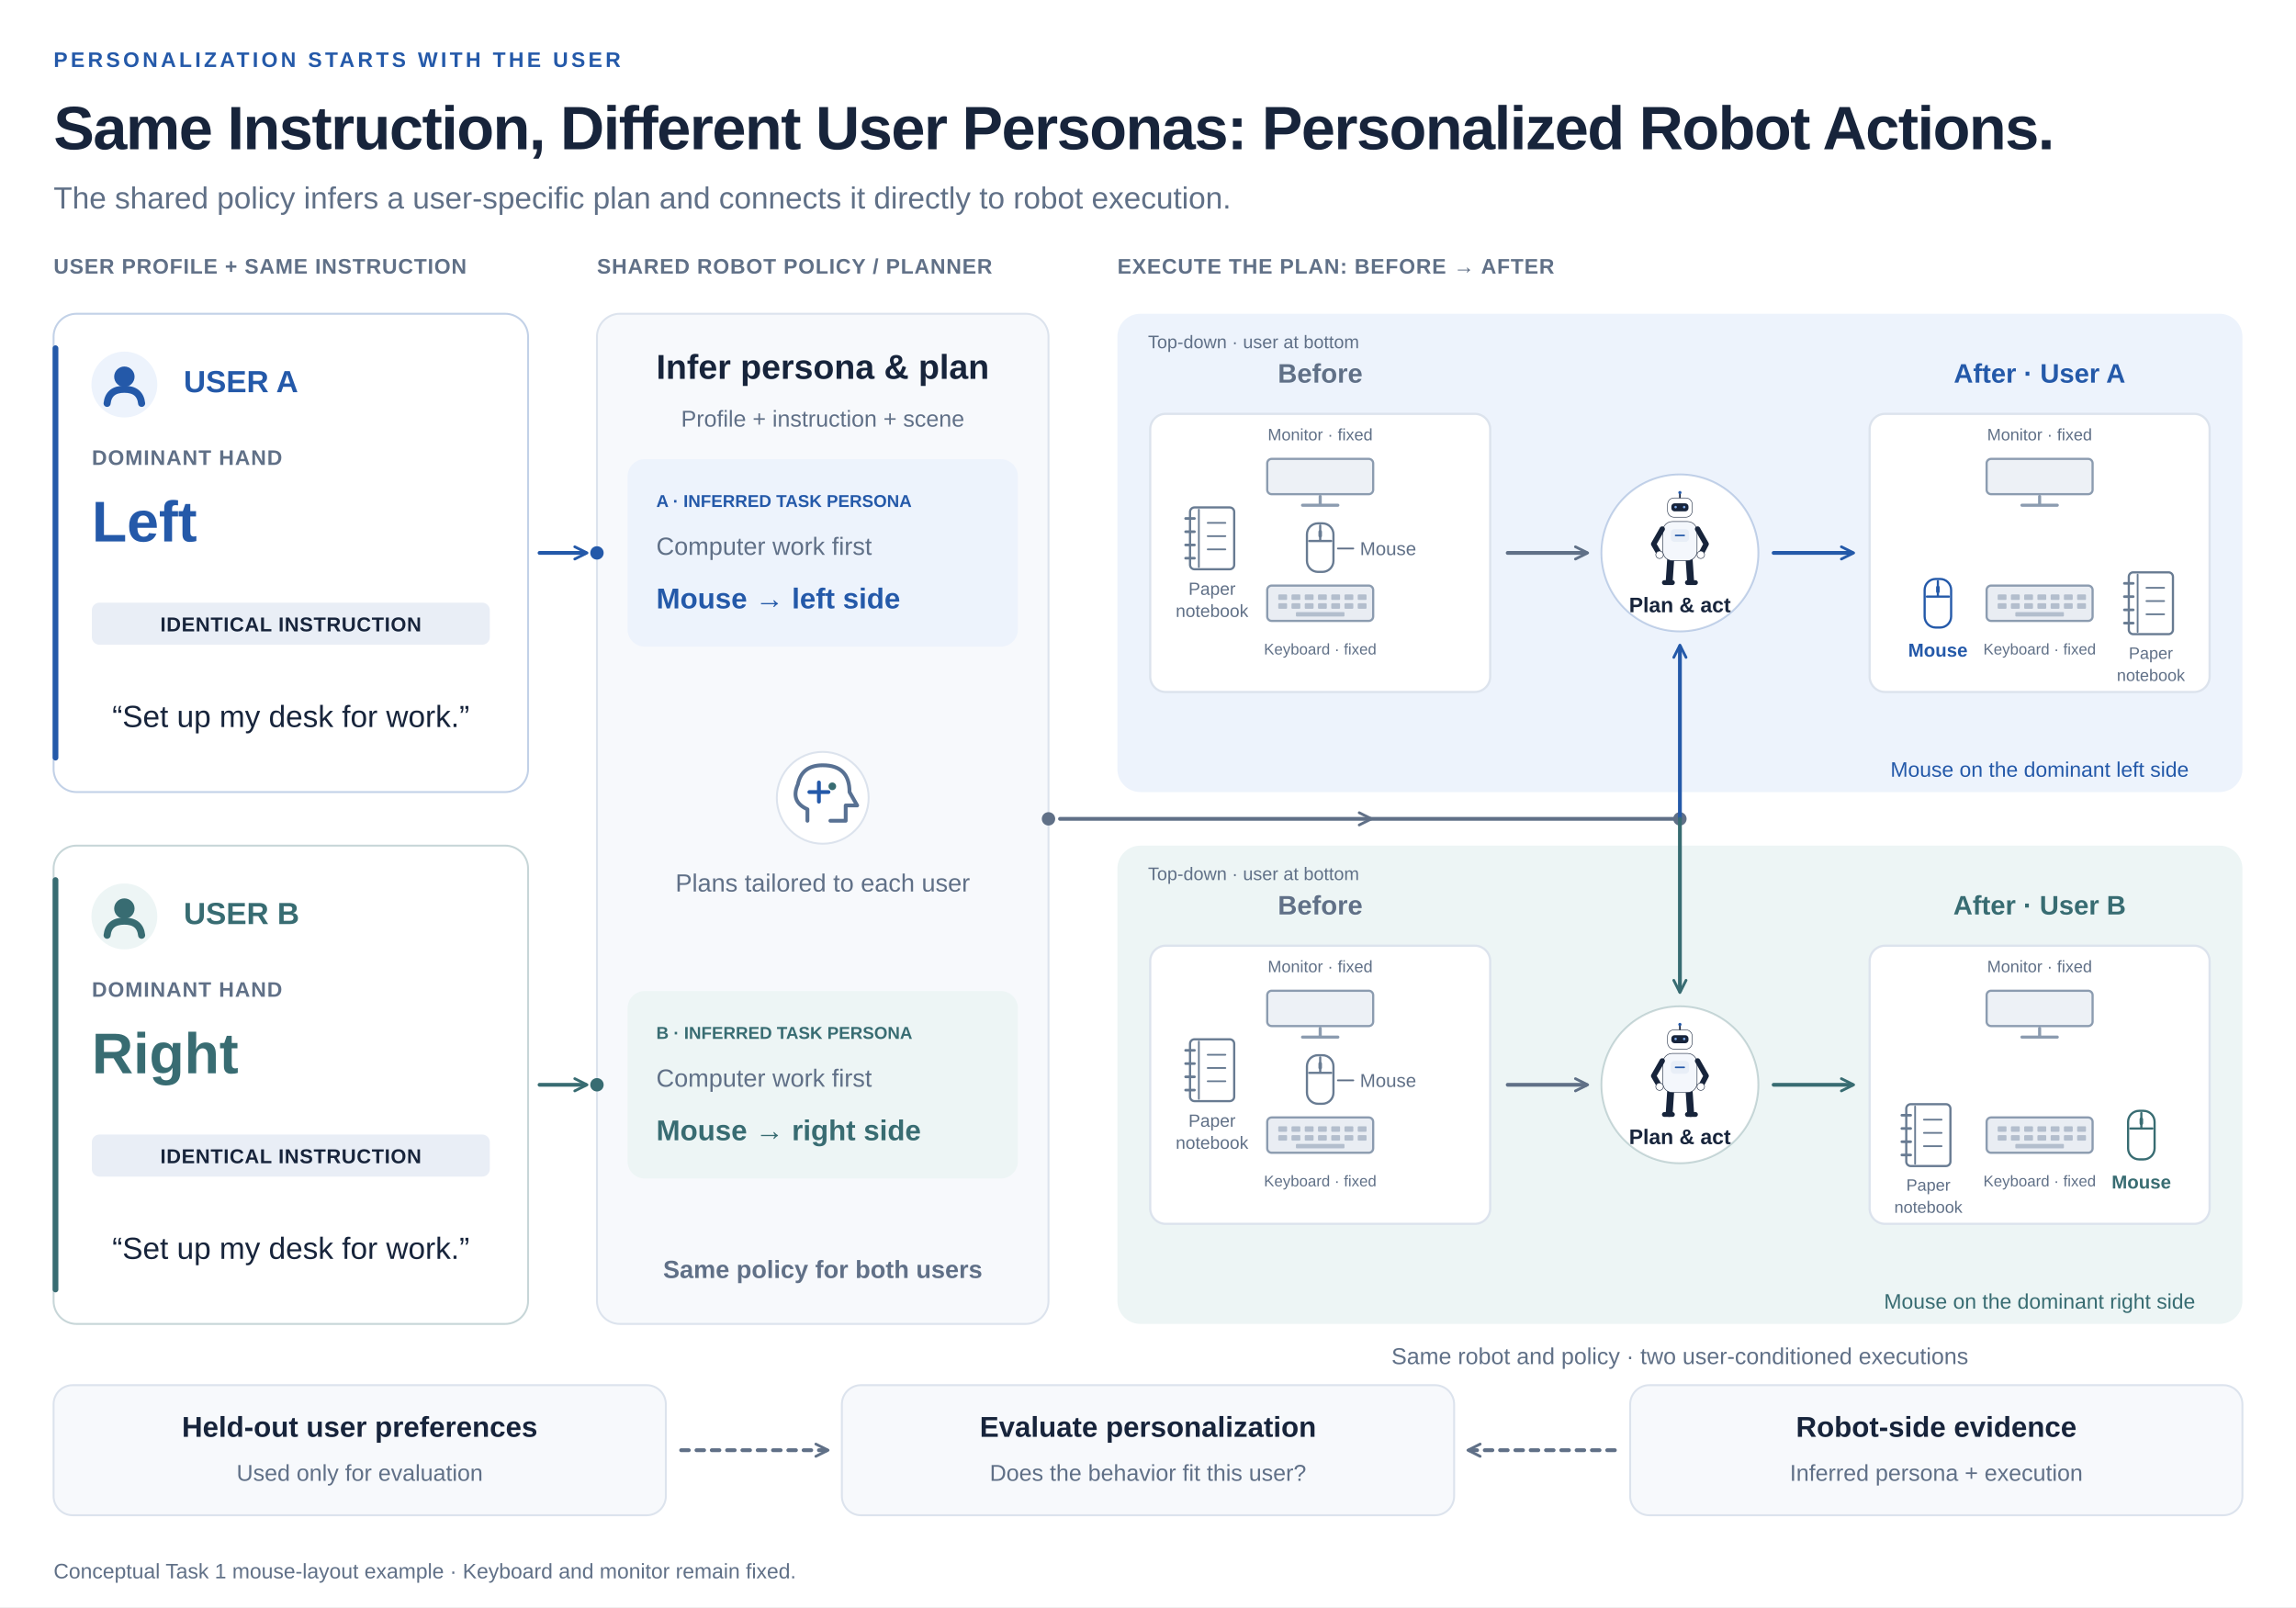
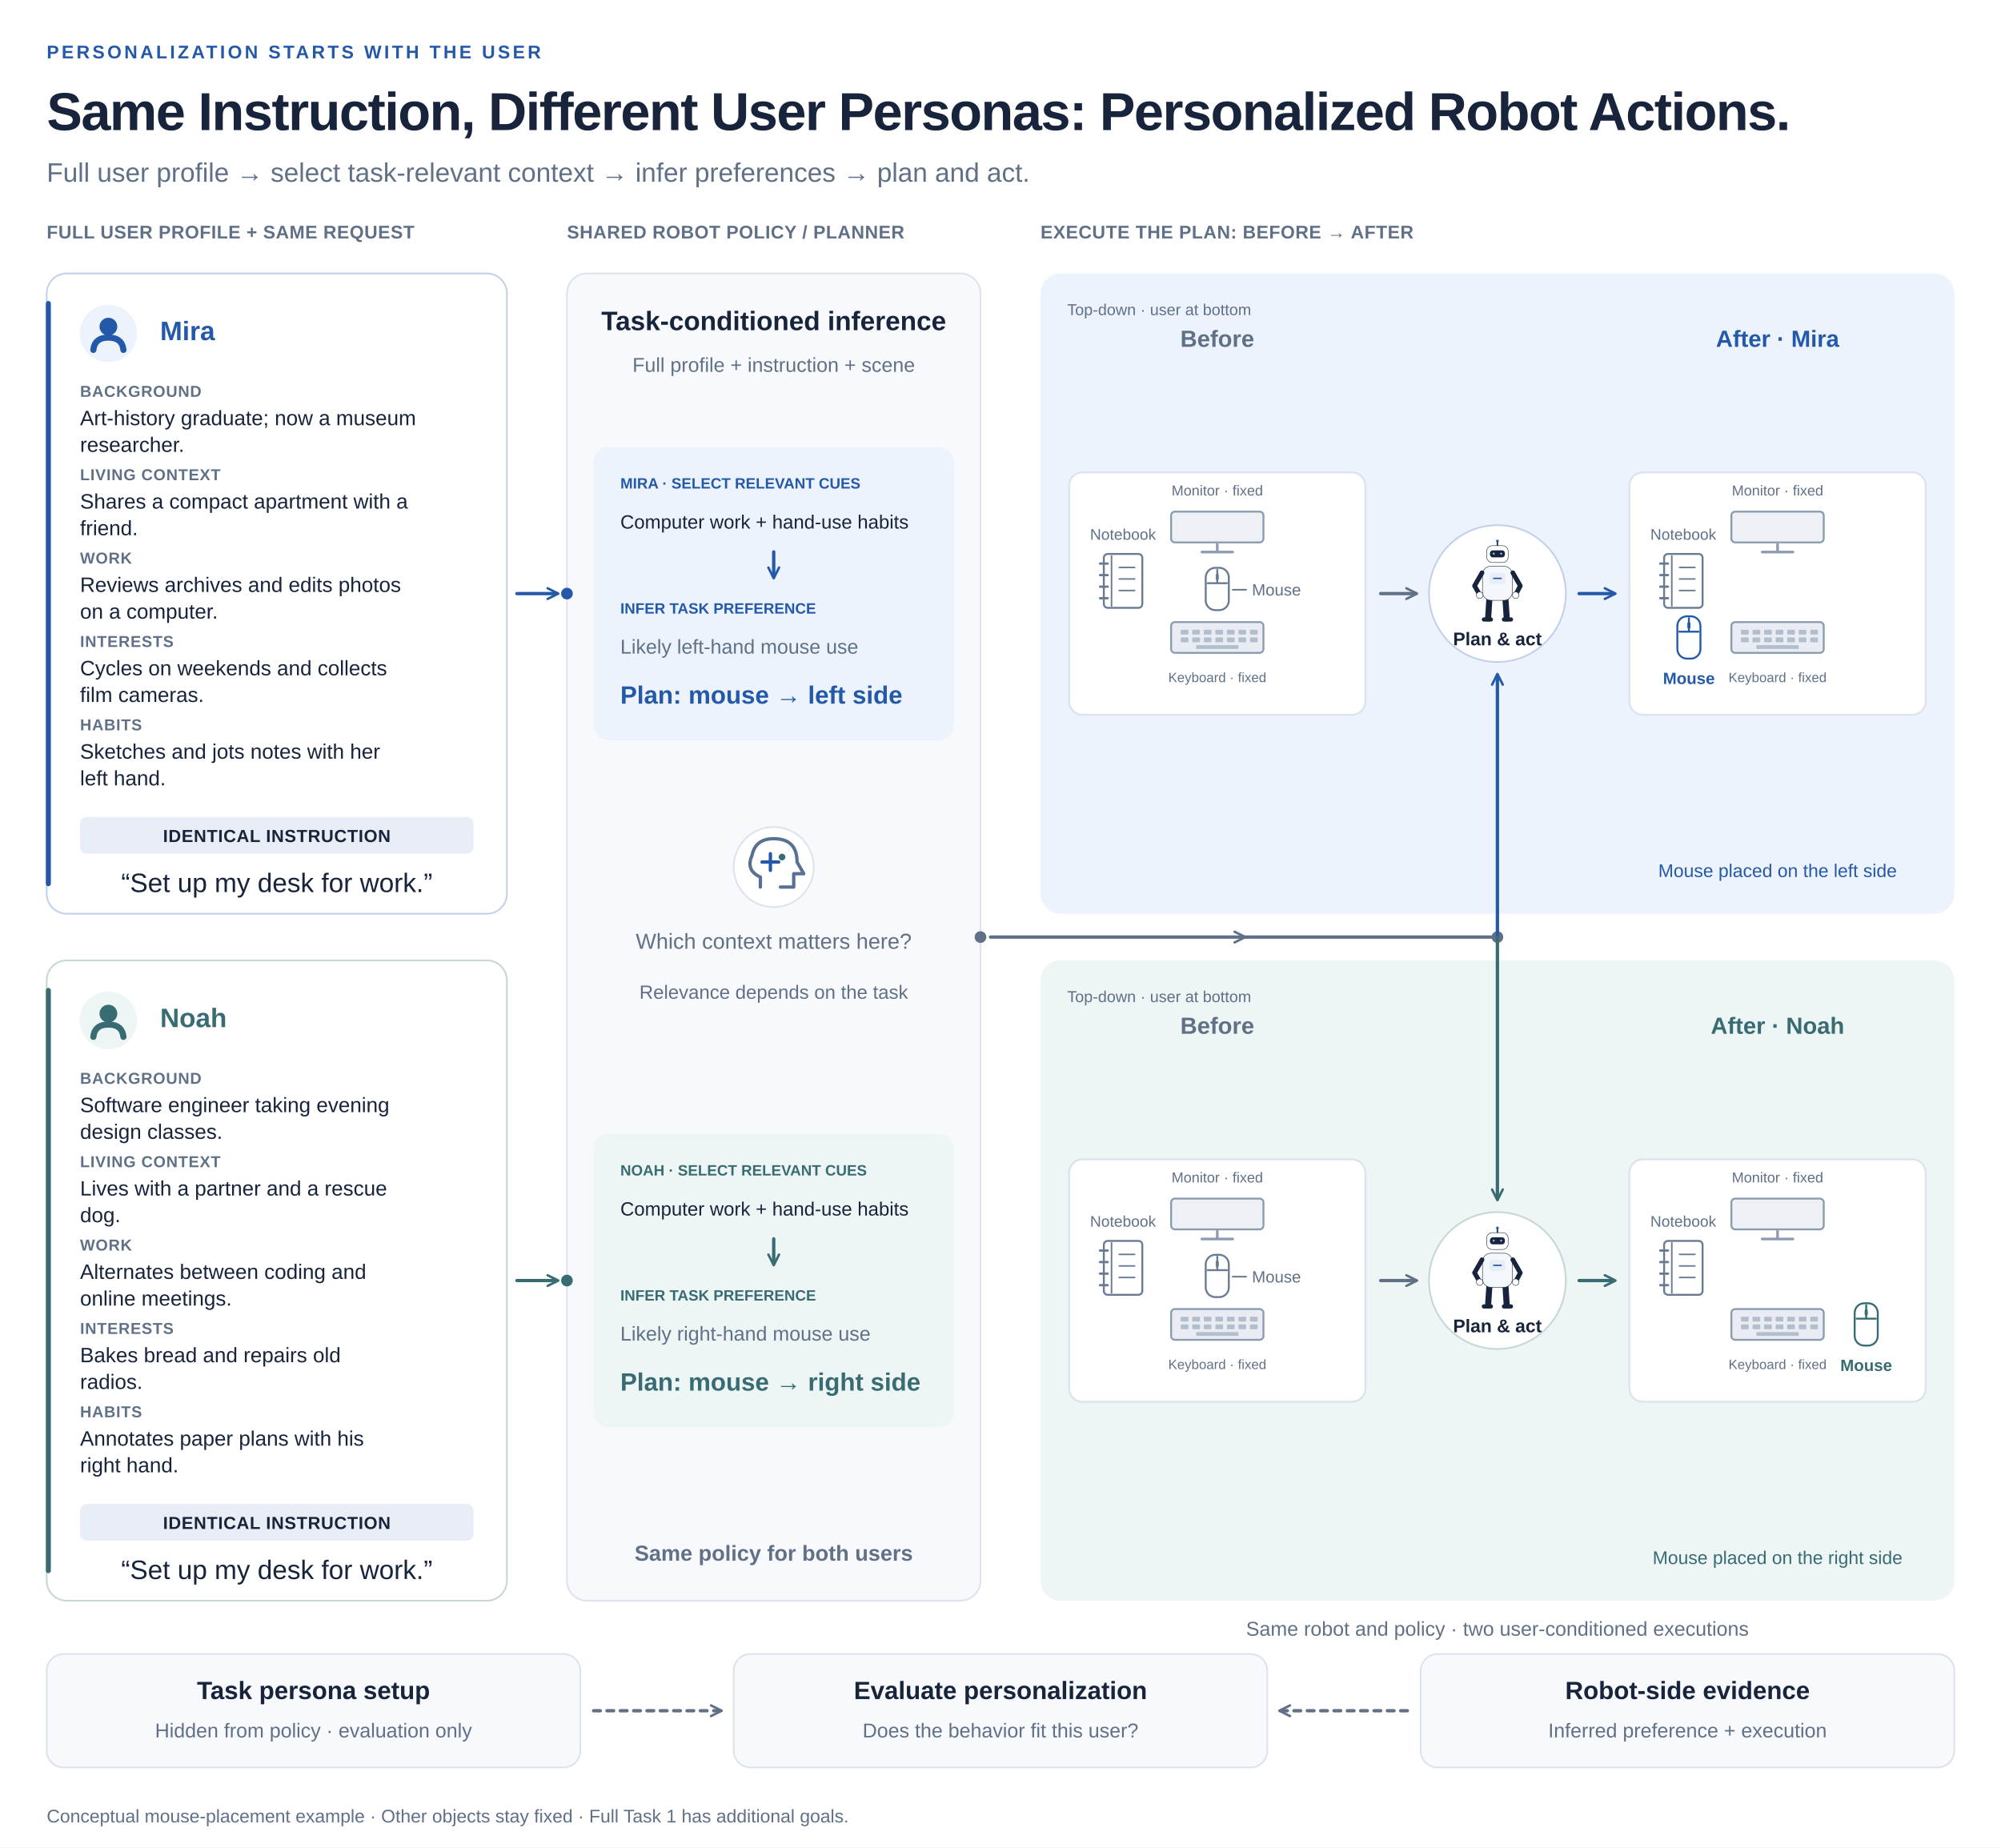
- <svg xmlns="http://www.w3.org/2000/svg" width="1200" height="840" viewBox="0 0 1200 840" role="img" aria-labelledby="concept-title concept-desc">
+ <svg xmlns="http://www.w3.org/2000/svg" width="1200" height="1108" viewBox="0 0 1200 1108" role="img" aria-labelledby="concept-title concept-desc">
  <defs>
    <marker id="arrowA" viewBox="0 0 10 10" refX="8" refY="5" markerWidth="4" markerHeight="4" orient="auto">
      <path d="M1 1 9 5 1 9" fill="none" stroke="#2459a9" stroke-width="1.8" stroke-linecap="round" stroke-linejoin="round" />
    </marker>
    <marker id="arrowB" viewBox="0 0 10 10" refX="8" refY="5" markerWidth="4" markerHeight="4" orient="auto">
      <path d="M1 1 9 5 1 9" fill="none" stroke="#386c72" stroke-width="1.8" stroke-linecap="round" stroke-linejoin="round" />
    </marker>
    <marker id="arrowGray" viewBox="0 0 10 10" refX="8" refY="5" markerWidth="4" markerHeight="4" orient="auto">
      <path d="M1 1 9 5 1 9" fill="none" stroke="#607087" stroke-width="1.8" stroke-linecap="round" stroke-linejoin="round" />
    </marker>
    <g id="desk-before">
      <rect x="1" y="1" width="154" height="126" rx="7" fill="#fff" stroke="#dce3ed" />
      <g transform="translate(78 29.4) scale(1)">
        <rect x="-24" y="-8" width="48" height="16" rx="2" fill="#edf1f6" stroke="#8c9cb0" />
        <path d="M0 9 V13 M-8 13 H8" fill="none" stroke="#8c9cb0" stroke-width="1.4" stroke-linecap="round" stroke-linejoin="round" />
      </g>
      <g transform="translate(78 86.8) scale(1)">
        <rect x="-24" y="-8" width="48" height="16" rx="2" fill="#e9edf3" stroke="#8c9cb0" />
        <rect x="-19" y="-4" width="4" height="2.5" rx="0.4" fill="#b3becd" stroke="none" />
        <rect x="-13" y="-4" width="4" height="2.5" rx="0.4" fill="#b3becd" stroke="none" />
        <rect x="-7" y="-4" width="4" height="2.5" rx="0.4" fill="#b3becd" stroke="none" />
        <rect x="-1" y="-4" width="4" height="2.5" rx="0.4" fill="#b3becd" stroke="none" />
        <rect x="5" y="-4" width="4" height="2.5" rx="0.4" fill="#b3becd" stroke="none" />
        <rect x="11" y="-4" width="4" height="2.5" rx="0.4" fill="#b3becd" stroke="none" />
        <rect x="17" y="-4" width="4" height="2.5" rx="0.4" fill="#b3becd" stroke="none" />
        <rect x="-19" y="0" width="4" height="2.5" rx="0.4" fill="#b3becd" stroke="none" />
        <rect x="-13" y="0" width="4" height="2.5" rx="0.4" fill="#b3becd" stroke="none" />
        <rect x="-7" y="0" width="4" height="2.5" rx="0.4" fill="#b3becd" stroke="none" />
        <rect x="-1" y="0" width="4" height="2.5" rx="0.4" fill="#b3becd" stroke="none" />
        <rect x="5" y="0" width="4" height="2.5" rx="0.4" fill="#b3becd" stroke="none" />
        <rect x="11" y="0" width="4" height="2.5" rx="0.4" fill="#b3becd" stroke="none" />
        <rect x="17" y="0" width="4" height="2.5" rx="0.4" fill="#b3becd" stroke="none" />
        <rect x="-11" y="4" width="22" height="2" rx="0.4" fill="#b3becd" stroke="none" />
      </g>
      <g transform="translate(78 61.6) scale(1)">
        <rect x="-6" y="-11" width="12" height="22" rx="5" fill="#fff" stroke="#687b92" />
        <path d="M-5-3 H5 M0-10 V-3" fill="none" stroke="#687b92" stroke-width="1" stroke-linecap="round" stroke-linejoin="round" />
        <rect x="-0.8" y="-8" width="1.6" height="3.5" rx="0.8" fill="#687b92" stroke="none" />
      </g>
      <g transform="translate(29.04 57.4) scale(1)">
        <rect x="-10" y="-14" width="20" height="28" rx="2" fill="#fff" stroke="#687b92" />
        <path d="M-6-13 V13 M-2-7 H6 M-2-1 H6 M-2 5 H6" fill="none" stroke="#687b92" stroke-width="0.8" stroke-linecap="round" stroke-linejoin="round" />
        <path d="M-8-9 H-12 M-8-3 H-12 M-8 3 H-12 M-8 9 H-12" fill="none" stroke="#687b92" stroke-width="1.2" stroke-linecap="round" stroke-linejoin="round" />
      </g>
      <text x="78" y="13" font-size="7.5" fill="#607087" font-weight="400" text-anchor="middle">Monitor · fixed</text>
      <text x="78" y="110" font-size="7" fill="#607087" font-weight="400" text-anchor="middle">Keyboard · fixed</text>
+       <text x="29" y="36" font-size="8" fill="#607087" font-weight="400" text-anchor="middle">Notebook</text>
      <path d="M86 62 H93" fill="none" stroke="#607087" stroke-width="0.8" stroke-linecap="round" stroke-linejoin="round" />
      <text x="96" y="65" font-size="8.5" fill="#607087" font-weight="400" text-anchor="start">Mouse</text>
-       <text x="29" y="83" font-size="8" fill="#607087" font-weight="400" text-anchor="middle">Paper</text>
-       <text x="29" y="93" font-size="8" fill="#607087" font-weight="400" text-anchor="middle">notebook</text>
    </g>
    <g id="desk-after-0">
      <rect x="1" y="1" width="154" height="126" rx="7" fill="#fff" stroke="#dce3ed" />
      <g transform="translate(78 29.4) scale(1)">
        <rect x="-24" y="-8" width="48" height="16" rx="2" fill="#edf1f6" stroke="#8c9cb0" />
        <path d="M0 9 V13 M-8 13 H8" fill="none" stroke="#8c9cb0" stroke-width="1.4" stroke-linecap="round" stroke-linejoin="round" />
      </g>
      <g transform="translate(78 86.8) scale(1)">
        <rect x="-24" y="-8" width="48" height="16" rx="2" fill="#e9edf3" stroke="#8c9cb0" />
        <rect x="-19" y="-4" width="4" height="2.5" rx="0.4" fill="#b3becd" stroke="none" />
        <rect x="-13" y="-4" width="4" height="2.5" rx="0.4" fill="#b3becd" stroke="none" />
        <rect x="-7" y="-4" width="4" height="2.5" rx="0.4" fill="#b3becd" stroke="none" />
        <rect x="-1" y="-4" width="4" height="2.5" rx="0.4" fill="#b3becd" stroke="none" />
        <rect x="5" y="-4" width="4" height="2.5" rx="0.4" fill="#b3becd" stroke="none" />
        <rect x="11" y="-4" width="4" height="2.5" rx="0.4" fill="#b3becd" stroke="none" />
        <rect x="17" y="-4" width="4" height="2.5" rx="0.4" fill="#b3becd" stroke="none" />
        <rect x="-19" y="0" width="4" height="2.5" rx="0.4" fill="#b3becd" stroke="none" />
        <rect x="-13" y="0" width="4" height="2.5" rx="0.4" fill="#b3becd" stroke="none" />
        <rect x="-7" y="0" width="4" height="2.5" rx="0.4" fill="#b3becd" stroke="none" />
        <rect x="-1" y="0" width="4" height="2.5" rx="0.4" fill="#b3becd" stroke="none" />
        <rect x="5" y="0" width="4" height="2.5" rx="0.4" fill="#b3becd" stroke="none" />
        <rect x="11" y="0" width="4" height="2.5" rx="0.4" fill="#b3becd" stroke="none" />
        <rect x="17" y="0" width="4" height="2.5" rx="0.4" fill="#b3becd" stroke="none" />
        <rect x="-11" y="4" width="22" height="2" rx="0.4" fill="#b3becd" stroke="none" />
      </g>
      <g transform="translate(31.92 86.8) scale(1)">
        <rect x="-6" y="-11" width="12" height="22" rx="5" fill="#fff" stroke="#2459a9" />
        <path d="M-5-3 H5 M0-10 V-3" fill="none" stroke="#2459a9" stroke-width="1" stroke-linecap="round" stroke-linejoin="round" />
        <rect x="-0.8" y="-8" width="1.6" height="3.5" rx="0.8" fill="#2459a9" stroke="none" />
      </g>
-       <g transform="translate(128.4 86.8) scale(1)">
+       <g transform="translate(29.04 57.4) scale(1)">
        <rect x="-10" y="-14" width="20" height="28" rx="2" fill="#fff" stroke="#687b92" />
        <path d="M-6-13 V13 M-2-7 H6 M-2-1 H6 M-2 5 H6" fill="none" stroke="#687b92" stroke-width="0.8" stroke-linecap="round" stroke-linejoin="round" />
        <path d="M-8-9 H-12 M-8-3 H-12 M-8 3 H-12 M-8 9 H-12" fill="none" stroke="#687b92" stroke-width="1.2" stroke-linecap="round" stroke-linejoin="round" />
      </g>
      <text x="78" y="13" font-size="7.5" fill="#607087" font-weight="400" text-anchor="middle">Monitor · fixed</text>
      <text x="78" y="110" font-size="7" fill="#607087" font-weight="400" text-anchor="middle">Keyboard · fixed</text>
+       <text x="29" y="36" font-size="8" fill="#607087" font-weight="400" text-anchor="middle">Notebook</text>
      <text x="31.92" y="111" font-size="8.5" fill="#2459a9" font-weight="600" text-anchor="middle">Mouse</text>
-       <text x="128.4" y="112" font-size="7.5" fill="#607087" font-weight="400" text-anchor="middle">Paper</text>
-       <text x="128.4" y="122" font-size="7.5" fill="#607087" font-weight="400" text-anchor="middle">notebook</text>
    </g>
    <g id="desk-after-1">
      <rect x="1" y="1" width="154" height="126" rx="7" fill="#fff" stroke="#dce3ed" />
      <g transform="translate(78 29.4) scale(1)">
        <rect x="-24" y="-8" width="48" height="16" rx="2" fill="#edf1f6" stroke="#8c9cb0" />
        <path d="M0 9 V13 M-8 13 H8" fill="none" stroke="#8c9cb0" stroke-width="1.4" stroke-linecap="round" stroke-linejoin="round" />
      </g>
      <g transform="translate(78 86.8) scale(1)">
        <rect x="-24" y="-8" width="48" height="16" rx="2" fill="#e9edf3" stroke="#8c9cb0" />
        <rect x="-19" y="-4" width="4" height="2.5" rx="0.4" fill="#b3becd" stroke="none" />
        <rect x="-13" y="-4" width="4" height="2.5" rx="0.4" fill="#b3becd" stroke="none" />
        <rect x="-7" y="-4" width="4" height="2.5" rx="0.4" fill="#b3becd" stroke="none" />
        <rect x="-1" y="-4" width="4" height="2.5" rx="0.4" fill="#b3becd" stroke="none" />
        <rect x="5" y="-4" width="4" height="2.5" rx="0.4" fill="#b3becd" stroke="none" />
        <rect x="11" y="-4" width="4" height="2.5" rx="0.4" fill="#b3becd" stroke="none" />
        <rect x="17" y="-4" width="4" height="2.5" rx="0.4" fill="#b3becd" stroke="none" />
        <rect x="-19" y="0" width="4" height="2.5" rx="0.4" fill="#b3becd" stroke="none" />
        <rect x="-13" y="0" width="4" height="2.5" rx="0.4" fill="#b3becd" stroke="none" />
        <rect x="-7" y="0" width="4" height="2.5" rx="0.4" fill="#b3becd" stroke="none" />
        <rect x="-1" y="0" width="4" height="2.5" rx="0.4" fill="#b3becd" stroke="none" />
        <rect x="5" y="0" width="4" height="2.5" rx="0.4" fill="#b3becd" stroke="none" />
        <rect x="11" y="0" width="4" height="2.5" rx="0.4" fill="#b3becd" stroke="none" />
        <rect x="17" y="0" width="4" height="2.5" rx="0.4" fill="#b3becd" stroke="none" />
        <rect x="-11" y="4" width="22" height="2" rx="0.4" fill="#b3becd" stroke="none" />
      </g>
      <g transform="translate(124.08 86.8) scale(1)">
        <rect x="-6" y="-11" width="12" height="22" rx="5" fill="#fff" stroke="#386c72" />
        <path d="M-5-3 H5 M0-10 V-3" fill="none" stroke="#386c72" stroke-width="1" stroke-linecap="round" stroke-linejoin="round" />
        <rect x="-0.8" y="-8" width="1.6" height="3.5" rx="0.8" fill="#386c72" stroke="none" />
      </g>
-       <g transform="translate(27.6 86.8) scale(1)">
+       <g transform="translate(29.04 57.4) scale(1)">
        <rect x="-10" y="-14" width="20" height="28" rx="2" fill="#fff" stroke="#687b92" />
        <path d="M-6-13 V13 M-2-7 H6 M-2-1 H6 M-2 5 H6" fill="none" stroke="#687b92" stroke-width="0.8" stroke-linecap="round" stroke-linejoin="round" />
        <path d="M-8-9 H-12 M-8-3 H-12 M-8 3 H-12 M-8 9 H-12" fill="none" stroke="#687b92" stroke-width="1.2" stroke-linecap="round" stroke-linejoin="round" />
      </g>
      <text x="78" y="13" font-size="7.5" fill="#607087" font-weight="400" text-anchor="middle">Monitor · fixed</text>
      <text x="78" y="110" font-size="7" fill="#607087" font-weight="400" text-anchor="middle">Keyboard · fixed</text>
+       <text x="29" y="36" font-size="8" fill="#607087" font-weight="400" text-anchor="middle">Notebook</text>
      <text x="124.08" y="111" font-size="8.5" fill="#386c72" font-weight="600" text-anchor="middle">Mouse</text>
-       <text x="27.6" y="112" font-size="7.5" fill="#607087" font-weight="400" text-anchor="middle">Paper</text>
-       <text x="27.6" y="122" font-size="7.5" fill="#607087" font-weight="400" text-anchor="middle">notebook</text>
    </g>
  </defs>
  <g font-family="Arial, Helvetica, sans-serif">
-     <rect x="0" y="0" width="1200" height="840" rx="0" fill="#fff" stroke="none" />
+     <rect x="0" y="0" width="1200" height="1108" rx="0" fill="#fff" stroke="none" />
    <text x="28" y="35" font-size="11" fill="#2459a9" font-weight="700" text-anchor="start" letter-spacing="1.6">PERSONALIZATION STARTS WITH THE USER</text>
    <text x="28" y="78" font-size="32" fill="#17243b" font-weight="600" text-anchor="start" letter-spacing="-0.7">Same Instruction, Different User Personas: Personalized Robot Actions.</text>
-     <text x="28" y="109" font-size="16" fill="#607087" font-weight="400" text-anchor="start">The shared policy infers a user-specific plan and connects it directly to robot execution.</text>
-     <text x="28" y="143" font-size="11" fill="#607087" font-weight="700" text-anchor="start" letter-spacing="0.4">USER PROFILE + SAME INSTRUCTION</text>
-     <text x="312" y="143" font-size="11" fill="#607087" font-weight="700" text-anchor="start" letter-spacing="0.4">SHARED ROBOT POLICY / PLANNER</text>
-     <text x="584" y="143" font-size="11" fill="#607087" font-weight="700" text-anchor="start" letter-spacing="0.4">EXECUTE THE PLAN: BEFORE → AFTER</text>
-     <rect x="312" y="164" width="236" height="528" rx="12" fill="#f7f9fc" stroke="#dce3ed" data-stage="policy" />
-     <text x="430" y="198" font-size="18" fill="#17243b" font-weight="600" text-anchor="middle">Infer persona &amp; plan</text>
-     <text x="430" y="223" font-size="12" fill="#607087" font-weight="400" text-anchor="middle">Profile + instruction + scene</text>
-     <g transform="translate(430 417) scale(1)">
+     <text x="28" y="109" font-size="16" fill="#607087" font-weight="400" text-anchor="start">Full user profile → select task-relevant context → infer preferences → plan and act.</text>
+     <text x="28" y="143" font-size="11" fill="#607087" font-weight="700" text-anchor="start" letter-spacing="0.25">FULL USER PROFILE + SAME REQUEST</text>
+     <text x="340" y="143" font-size="11" fill="#607087" font-weight="700" text-anchor="start" letter-spacing="0.25">SHARED ROBOT POLICY / PLANNER</text>
+     <text x="624" y="143" font-size="11" fill="#607087" font-weight="700" text-anchor="start" letter-spacing="0.25">EXECUTE THE PLAN: BEFORE → AFTER</text>
+     <rect x="340" y="164" width="248" height="796" rx="12" fill="#f7f9fc" stroke="#dce3ed" data-stage="policy" />
+     <text x="464" y="198" font-size="16" fill="#17243b" font-weight="600" text-anchor="middle">Task-conditioned inference</text>
+     <text x="464" y="223" font-size="12" fill="#607087" font-weight="400" text-anchor="middle">Full profile + instruction + scene</text>
+     <g transform="translate(464 520) scale(1)">
      <circle r="24" fill="#fff" stroke="#dce3ed" />
      <path d="M-8 12 V6 Q-17 2-13-7 Q-11-17 0-17 Q14-17 14-3 L18 4 H12 V12 H4" fill="none" stroke="#587193" stroke-width="2" stroke-linecap="round" stroke-linejoin="round" />
      <path d="M-7-3 H3 M-2-8 V2" fill="none" stroke="#2459a9" stroke-width="2" stroke-linecap="round" stroke-linejoin="round" />
      <circle cx="5" cy="-6" r="2" fill="#386c72" />
    </g>
-     <text x="430" y="466" font-size="13" fill="#607087" font-weight="400" text-anchor="middle">Plans tailored to each user</text>
-     <text x="430" y="668" font-size="13" fill="#607087" font-weight="600" text-anchor="middle">Same policy for both users</text>
-     <rect x="28" y="164" width="248" height="250" rx="12" fill="#fff" stroke="#2459a9" stroke-opacity="0.28" />
-     <path d="M29 182 V396" fill="none" stroke="#2459a9" stroke-width="3" stroke-linecap="round" stroke-linejoin="round" />
-     <g transform="translate(65 201) scale(0.82)">
+     <text x="464" y="569" font-size="13" fill="#607087" font-weight="400" text-anchor="middle">Which context matters here?</text>
+     <text x="464" y="599" font-size="11.5" fill="#607087" font-weight="400" text-anchor="middle">Relevance depends on the task</text>
+     <text x="464" y="936" font-size="13" fill="#607087" font-weight="600" text-anchor="middle">Same policy for both users</text>
+     <rect x="28" y="164" width="276" height="384" rx="12" fill="#fff" stroke="#2459a9" stroke-opacity="0.28" />
+     <path d="M29 182 V530" fill="none" stroke="#2459a9" stroke-width="3" stroke-linecap="round" stroke-linejoin="round" />
+     <g transform="translate(65 200) scale(0.82)">
      <circle r="21" fill="#edf3fc" />
      <circle cy="-5" r="6.5" fill="#2459a9" />
      <path d="M-11 12 Q-10 3 0 3 Q10 3 11 12" fill="none" stroke="#2459a9" stroke-width="4.5" stroke-linecap="round" stroke-linejoin="round" />
    </g>
-     <text x="96" y="205" font-size="16" fill="#2459a9" font-weight="700" text-anchor="start">USER A</text>
-     <text x="48" y="243" font-size="11" fill="#607087" font-weight="600" text-anchor="start" letter-spacing="0.45">DOMINANT HAND</text>
-     <text x="48" y="283" font-size="30" fill="#2459a9" font-weight="600" text-anchor="start">Left</text>
-     <rect x="48" y="315" width="208" height="22" rx="4" fill="#e9eef6" stroke="none" />
-     <text x="152" y="330" font-size="10.5" fill="#17243b" font-weight="700" text-anchor="middle" letter-spacing="0.3">IDENTICAL INSTRUCTION</text>
-     <text x="152" y="380" font-size="16" fill="#17243b" font-weight="500" text-anchor="middle" data-field="instruction">“Set up my desk for work.”</text>
-     <rect x="328" y="240" width="204" height="98" rx="9" fill="#edf3fc" stroke="none" />
-     <text x="343" y="265" font-size="9" fill="#2459a9" font-weight="700" text-anchor="start">A · INFERRED TASK PERSONA</text>
-     <text x="343" y="290" font-size="13" fill="#607087" font-weight="400" text-anchor="start">Computer work first</text>
-     <text x="343" y="318" font-size="15" fill="#2459a9" font-weight="600" text-anchor="start">Mouse → left side</text>
-     <rect x="584" y="164" width="588" height="250" rx="12" fill="#edf3fc" stroke="none" />
-     <text x="690" y="200" font-size="14" fill="#607087" font-weight="600" text-anchor="middle">Before</text>
-     <text x="1066" y="200" font-size="14" fill="#2459a9" font-weight="600" text-anchor="middle">After · User A</text>
-     <use href="#desk-before" transform="translate(600 215.1538) scale(1.153846)" />
-     <use href="#desk-after-0" transform="translate(976 215.1538) scale(1.153846)" />
-     <path d="M282 289 L306 289" fill="none" stroke="#2459a9" stroke-width="2" stroke-linecap="round" stroke-linejoin="round" marker-end="url(#arrowA)" data-connector="profile-policy" data-lane="A" />
+     <text x="96" y="204" font-size="16" fill="#2459a9" font-weight="700" text-anchor="start">Mira</text>
+     <g data-field="user-profile" data-user="A">
+       <g data-component="background">
+         <text x="48" y="238" font-size="9.5" fill="#607087" font-weight="600" text-anchor="start" letter-spacing="0.35">BACKGROUND</text>
+         <text x="48" y="255" font-size="12.5" fill="#17243b">
+           <tspan x="48" dy="0">Art-history graduate; now a museum</tspan>
+           <tspan x="48" dy="16">researcher.</tspan>
+         </text>
+       </g>
+       <g data-component="living-context">
+         <text x="48" y="288" font-size="9.5" fill="#607087" font-weight="600" text-anchor="start" letter-spacing="0.35">LIVING CONTEXT</text>
+         <text x="48" y="305" font-size="12.5" fill="#17243b">
+           <tspan x="48" dy="0">Shares a compact apartment with a</tspan>
+           <tspan x="48" dy="16">friend.</tspan>
+         </text>
+       </g>
+       <g data-component="work">
+         <text x="48" y="338" font-size="9.5" fill="#607087" font-weight="600" text-anchor="start" letter-spacing="0.35">WORK</text>
+         <text x="48" y="355" font-size="12.5" fill="#17243b">
+           <tspan x="48" dy="0">Reviews archives and edits photos</tspan>
+           <tspan x="48" dy="16">on a computer.</tspan>
+         </text>
+       </g>
+       <g data-component="interests">
+         <text x="48" y="388" font-size="9.5" fill="#607087" font-weight="600" text-anchor="start" letter-spacing="0.35">INTERESTS</text>
+         <text x="48" y="405" font-size="12.5" fill="#17243b">
+           <tspan x="48" dy="0">Cycles on weekends and collects</tspan>
+           <tspan x="48" dy="16">film cameras.</tspan>
+         </text>
+       </g>
+       <g data-component="habits">
+         <text x="48" y="438" font-size="9.5" fill="#607087" font-weight="600" text-anchor="start" letter-spacing="0.35">HABITS</text>
+         <text x="48" y="455" font-size="12.5" fill="#17243b">
+           <tspan x="48" dy="0">Sketches and jots notes with her</tspan>
+           <tspan x="48" dy="16">left hand.</tspan>
+         </text>
+       </g>
+     </g>
+     <rect x="48" y="490" width="236" height="22" rx="4" fill="#e9eef6" stroke="none" />
+     <text x="166" y="505" font-size="10.5" fill="#17243b" font-weight="700" text-anchor="middle" letter-spacing="0.3">IDENTICAL INSTRUCTION</text>
+     <text x="166" y="535" font-size="16" fill="#17243b" font-weight="500" text-anchor="middle" data-field="instruction">“Set up my desk for work.”</text>
+     <rect x="356" y="268" width="216" height="176" rx="9" fill="#edf3fc" stroke="none" />
+     <text x="372" y="293" font-size="9" fill="#2459a9" font-weight="700" text-anchor="start">MIRA · SELECT RELEVANT CUES</text>
+     <text x="372" y="317" font-size="11.5" fill="#17243b" font-weight="400" text-anchor="start">Computer work + hand-use habits</text>
+     <path d="M464 331 L464 346" fill="none" stroke="#2459a9" stroke-width="2" stroke-linecap="round" stroke-linejoin="round" marker-end="url(#arrowA)" data-connector="context-preference" data-lane="A" />
+     <text x="372" y="368" font-size="9" fill="#2459a9" font-weight="700" text-anchor="start">INFER TASK PREFERENCE</text>
+     <text x="372" y="392" font-size="12" fill="#607087" font-weight="400" text-anchor="start">Likely left-hand mouse use</text>
+     <text x="372" y="422" font-size="15" fill="#2459a9" font-weight="600" text-anchor="start">Plan: mouse → left side</text>
+     <rect x="624" y="164" width="548" height="384" rx="12" fill="#edf3fc" stroke="none" />
+     <text x="730" y="208" font-size="14" fill="#607087" font-weight="600" text-anchor="middle">Before</text>
+     <text x="1066" y="208" font-size="14" fill="#2459a9" font-weight="600" text-anchor="middle">After · Mira</text>
+     <use href="#desk-before" transform="translate(640 282.1538) scale(1.153846)" />
+     <use href="#desk-after-0" transform="translate(976 282.1538) scale(1.153846)" />
+     <path d="M310 356 L334 356" fill="none" stroke="#2459a9" stroke-width="2" stroke-linecap="round" stroke-linejoin="round" marker-end="url(#arrowA)" data-connector="profile-policy" data-lane="A" />
    <g data-node="execution" data-lane="A">
-       <circle cx="878" cy="289" r="41" fill="#fff" stroke="#2459a9" stroke-opacity=".25" />
-       <g transform="translate(878 268.68) scale(0.28)">
+       <circle cx="898" cy="356" r="41" fill="#fff" stroke="#2459a9" stroke-opacity=".25" />
+       <g transform="translate(898 335.68) scale(0.28)">
        <path d="M-17 81 -20 126 M17 81 20 126" fill="none" stroke="#17243b" stroke-width="13" stroke-linecap="round" stroke-linejoin="round" />
        <path d="M-29 128 -14 128 M14 128 29 128" fill="none" stroke="#17243b" stroke-width="9" stroke-linecap="round" stroke-linejoin="round" />
        <rect x="-32" y="14" width="64" height="73" rx="18" fill="#f4f7fc" stroke="#17243b" />
        <rect x="-23" y="-30" width="46" height="36" rx="12" fill="#fff" stroke="#17243b" />
        <rect x="-16" y="-20" width="32" height="15" rx="6" fill="#17243b" stroke="none" />
        <circle cx="-8" cy="-13" r="2.3" fill="#85b0ed" />
        <circle cx="8" cy="-13" r="2.3" fill="#85b0ed" />
        <path d="M0-37 V-31" fill="none" stroke="#17243b" stroke-width="3" stroke-linecap="round" stroke-linejoin="round" />
        <circle cy="-40" r="3" fill="#2459a9" />
        <path d="M-33 28 -49 56 -38 75 M33 28 49 56 39 75" fill="none" stroke="#17243b" stroke-width="10" stroke-linecap="round" stroke-linejoin="round" />
        <circle cx="-38" cy="76" r="7" fill="#fff" stroke="#17243b" />
        <circle cx="39" cy="76" r="7" fill="#fff" stroke="#17243b" />
        <rect x="-17" y="28" width="34" height="24" rx="7" fill="#e8eef7" stroke="none" />
        <path d="M-8 40 H8" fill="none" stroke="#2459a9" stroke-width="3" stroke-linecap="round" stroke-linejoin="round" />
      </g>
-       <text x="878" y="320" font-size="11" fill="#17243b" font-weight="600" text-anchor="middle">Plan &amp; act</text>
-     </g>
-     <path d="M788 289 L829 289" fill="none" stroke="#607087" stroke-width="2" stroke-linecap="round" stroke-linejoin="round" marker-end="url(#arrowGray)" data-connector="before-execution" data-lane="A" />
-     <path d="M927 289 L968 289" fill="none" stroke="#2459a9" stroke-width="2" stroke-linecap="round" stroke-linejoin="round" marker-end="url(#arrowA)" data-connector="execution-after" data-lane="A" />
-     <text x="600" y="182" font-size="9.5" fill="#607087" font-weight="400" text-anchor="start">Top-down · user at bottom</text>
-     <text x="1066" y="406" font-size="11" fill="#2459a9" font-weight="500" text-anchor="middle">Mouse on the dominant left side</text>
-     <circle cx="312" cy="289" r="3.5" fill="#2459a9" />
-     <rect x="28" y="442" width="248" height="250" rx="12" fill="#fff" stroke="#386c72" stroke-opacity="0.28" />
-     <path d="M29 460 V674" fill="none" stroke="#386c72" stroke-width="3" stroke-linecap="round" stroke-linejoin="round" />
-     <g transform="translate(65 479) scale(0.82)">
+       <text x="898" y="387" font-size="11" fill="#17243b" font-weight="600" text-anchor="middle">Plan &amp; act</text>
+     </g>
+     <path d="M828 356 L849 356" fill="none" stroke="#607087" stroke-width="2" stroke-linecap="round" stroke-linejoin="round" marker-end="url(#arrowGray)" data-connector="before-execution" data-lane="A" />
+     <path d="M947 356 L968 356" fill="none" stroke="#2459a9" stroke-width="2" stroke-linecap="round" stroke-linejoin="round" marker-end="url(#arrowA)" data-connector="execution-after" data-lane="A" />
+     <text x="640" y="189" font-size="9.5" fill="#607087" font-weight="400" text-anchor="start">Top-down · user at bottom</text>
+     <text x="1066" y="526" font-size="11" fill="#2459a9" font-weight="500" text-anchor="middle">Mouse placed on the left side</text>
+     <circle cx="340" cy="356" r="3.5" fill="#2459a9" />
+     <rect x="28" y="576" width="276" height="384" rx="12" fill="#fff" stroke="#386c72" stroke-opacity="0.28" />
+     <path d="M29 594 V942" fill="none" stroke="#386c72" stroke-width="3" stroke-linecap="round" stroke-linejoin="round" />
+     <g transform="translate(65 612) scale(0.82)">
      <circle r="21" fill="#edf5f5" />
      <circle cy="-5" r="6.5" fill="#386c72" />
      <path d="M-11 12 Q-10 3 0 3 Q10 3 11 12" fill="none" stroke="#386c72" stroke-width="4.5" stroke-linecap="round" stroke-linejoin="round" />
    </g>
-     <text x="96" y="483" font-size="16" fill="#386c72" font-weight="700" text-anchor="start">USER B</text>
-     <text x="48" y="521" font-size="11" fill="#607087" font-weight="600" text-anchor="start" letter-spacing="0.45">DOMINANT HAND</text>
-     <text x="48" y="561" font-size="30" fill="#386c72" font-weight="600" text-anchor="start">Right</text>
-     <rect x="48" y="593" width="208" height="22" rx="4" fill="#e9eef6" stroke="none" />
-     <text x="152" y="608" font-size="10.5" fill="#17243b" font-weight="700" text-anchor="middle" letter-spacing="0.3">IDENTICAL INSTRUCTION</text>
-     <text x="152" y="658" font-size="16" fill="#17243b" font-weight="500" text-anchor="middle" data-field="instruction">“Set up my desk for work.”</text>
-     <rect x="328" y="518" width="204" height="98" rx="9" fill="#edf5f5" stroke="none" />
-     <text x="343" y="543" font-size="9" fill="#386c72" font-weight="700" text-anchor="start">B · INFERRED TASK PERSONA</text>
-     <text x="343" y="568" font-size="13" fill="#607087" font-weight="400" text-anchor="start">Computer work first</text>
-     <text x="343" y="596" font-size="15" fill="#386c72" font-weight="600" text-anchor="start">Mouse → right side</text>
-     <rect x="584" y="442" width="588" height="250" rx="12" fill="#edf5f5" stroke="none" />
-     <text x="690" y="478" font-size="14" fill="#607087" font-weight="600" text-anchor="middle">Before</text>
-     <text x="1066" y="478" font-size="14" fill="#386c72" font-weight="600" text-anchor="middle">After · User B</text>
-     <use href="#desk-before" transform="translate(600 493.1538) scale(1.153846)" />
-     <use href="#desk-after-1" transform="translate(976 493.1538) scale(1.153846)" />
-     <path d="M282 567 L306 567" fill="none" stroke="#386c72" stroke-width="2" stroke-linecap="round" stroke-linejoin="round" marker-end="url(#arrowB)" data-connector="profile-policy" data-lane="B" />
+     <text x="96" y="616" font-size="16" fill="#386c72" font-weight="700" text-anchor="start">Noah</text>
+     <g data-field="user-profile" data-user="B">
+       <g data-component="background">
+         <text x="48" y="650" font-size="9.5" fill="#607087" font-weight="600" text-anchor="start" letter-spacing="0.35">BACKGROUND</text>
+         <text x="48" y="667" font-size="12.5" fill="#17243b">
+           <tspan x="48" dy="0">Software engineer taking evening</tspan>
+           <tspan x="48" dy="16">design classes.</tspan>
+         </text>
+       </g>
+       <g data-component="living-context">
+         <text x="48" y="700" font-size="9.5" fill="#607087" font-weight="600" text-anchor="start" letter-spacing="0.35">LIVING CONTEXT</text>
+         <text x="48" y="717" font-size="12.5" fill="#17243b">
+           <tspan x="48" dy="0">Lives with a partner and a rescue</tspan>
+           <tspan x="48" dy="16">dog.</tspan>
+         </text>
+       </g>
+       <g data-component="work">
+         <text x="48" y="750" font-size="9.5" fill="#607087" font-weight="600" text-anchor="start" letter-spacing="0.35">WORK</text>
+         <text x="48" y="767" font-size="12.5" fill="#17243b">
+           <tspan x="48" dy="0">Alternates between coding and</tspan>
+           <tspan x="48" dy="16">online meetings.</tspan>
+         </text>
+       </g>
+       <g data-component="interests">
+         <text x="48" y="800" font-size="9.5" fill="#607087" font-weight="600" text-anchor="start" letter-spacing="0.35">INTERESTS</text>
+         <text x="48" y="817" font-size="12.5" fill="#17243b">
+           <tspan x="48" dy="0">Bakes bread and repairs old</tspan>
+           <tspan x="48" dy="16">radios.</tspan>
+         </text>
+       </g>
+       <g data-component="habits">
+         <text x="48" y="850" font-size="9.5" fill="#607087" font-weight="600" text-anchor="start" letter-spacing="0.35">HABITS</text>
+         <text x="48" y="867" font-size="12.5" fill="#17243b">
+           <tspan x="48" dy="0">Annotates paper plans with his</tspan>
+           <tspan x="48" dy="16">right hand.</tspan>
+         </text>
+       </g>
+     </g>
+     <rect x="48" y="902" width="236" height="22" rx="4" fill="#e9eef6" stroke="none" />
+     <text x="166" y="917" font-size="10.5" fill="#17243b" font-weight="700" text-anchor="middle" letter-spacing="0.3">IDENTICAL INSTRUCTION</text>
+     <text x="166" y="947" font-size="16" fill="#17243b" font-weight="500" text-anchor="middle" data-field="instruction">“Set up my desk for work.”</text>
+     <rect x="356" y="680" width="216" height="176" rx="9" fill="#edf5f5" stroke="none" />
+     <text x="372" y="705" font-size="9" fill="#386c72" font-weight="700" text-anchor="start">NOAH · SELECT RELEVANT CUES</text>
+     <text x="372" y="729" font-size="11.5" fill="#17243b" font-weight="400" text-anchor="start">Computer work + hand-use habits</text>
+     <path d="M464 743 L464 758" fill="none" stroke="#386c72" stroke-width="2" stroke-linecap="round" stroke-linejoin="round" marker-end="url(#arrowB)" data-connector="context-preference" data-lane="B" />
+     <text x="372" y="780" font-size="9" fill="#386c72" font-weight="700" text-anchor="start">INFER TASK PREFERENCE</text>
+     <text x="372" y="804" font-size="12" fill="#607087" font-weight="400" text-anchor="start">Likely right-hand mouse use</text>
+     <text x="372" y="834" font-size="15" fill="#386c72" font-weight="600" text-anchor="start">Plan: mouse → right side</text>
+     <rect x="624" y="576" width="548" height="384" rx="12" fill="#edf5f5" stroke="none" />
+     <text x="730" y="620" font-size="14" fill="#607087" font-weight="600" text-anchor="middle">Before</text>
+     <text x="1066" y="620" font-size="14" fill="#386c72" font-weight="600" text-anchor="middle">After · Noah</text>
+     <use href="#desk-before" transform="translate(640 694.1538) scale(1.153846)" />
+     <use href="#desk-after-1" transform="translate(976 694.1538) scale(1.153846)" />
+     <path d="M310 768 L334 768" fill="none" stroke="#386c72" stroke-width="2" stroke-linecap="round" stroke-linejoin="round" marker-end="url(#arrowB)" data-connector="profile-policy" data-lane="B" />
    <g data-node="execution" data-lane="B">
-       <circle cx="878" cy="567" r="41" fill="#fff" stroke="#386c72" stroke-opacity=".25" />
-       <g transform="translate(878 546.68) scale(0.28)">
+       <circle cx="898" cy="768" r="41" fill="#fff" stroke="#386c72" stroke-opacity=".25" />
+       <g transform="translate(898 747.68) scale(0.28)">
        <path d="M-17 81 -20 126 M17 81 20 126" fill="none" stroke="#17243b" stroke-width="13" stroke-linecap="round" stroke-linejoin="round" />
        <path d="M-29 128 -14 128 M14 128 29 128" fill="none" stroke="#17243b" stroke-width="9" stroke-linecap="round" stroke-linejoin="round" />
        <rect x="-32" y="14" width="64" height="73" rx="18" fill="#f4f7fc" stroke="#17243b" />
        <rect x="-23" y="-30" width="46" height="36" rx="12" fill="#fff" stroke="#17243b" />
        <rect x="-16" y="-20" width="32" height="15" rx="6" fill="#17243b" stroke="none" />
        <circle cx="-8" cy="-13" r="2.3" fill="#85b0ed" />
        <circle cx="8" cy="-13" r="2.3" fill="#85b0ed" />
        <path d="M0-37 V-31" fill="none" stroke="#17243b" stroke-width="3" stroke-linecap="round" stroke-linejoin="round" />
        <circle cy="-40" r="3" fill="#2459a9" />
        <path d="M-33 28 -49 56 -38 75 M33 28 49 56 39 75" fill="none" stroke="#17243b" stroke-width="10" stroke-linecap="round" stroke-linejoin="round" />
        <circle cx="-38" cy="76" r="7" fill="#fff" stroke="#17243b" />
        <circle cx="39" cy="76" r="7" fill="#fff" stroke="#17243b" />
        <rect x="-17" y="28" width="34" height="24" rx="7" fill="#e8eef7" stroke="none" />
        <path d="M-8 40 H8" fill="none" stroke="#2459a9" stroke-width="3" stroke-linecap="round" stroke-linejoin="round" />
      </g>
-       <text x="878" y="598" font-size="11" fill="#17243b" font-weight="600" text-anchor="middle">Plan &amp; act</text>
-     </g>
-     <path d="M788 567 L829 567" fill="none" stroke="#607087" stroke-width="2" stroke-linecap="round" stroke-linejoin="round" marker-end="url(#arrowGray)" data-connector="before-execution" data-lane="B" />
-     <path d="M927 567 L968 567" fill="none" stroke="#386c72" stroke-width="2" stroke-linecap="round" stroke-linejoin="round" marker-end="url(#arrowB)" data-connector="execution-after" data-lane="B" />
-     <text x="600" y="460" font-size="9.5" fill="#607087" font-weight="400" text-anchor="start">Top-down · user at bottom</text>
-     <text x="1066" y="684" font-size="11" fill="#386c72" font-weight="500" text-anchor="middle">Mouse on the dominant right side</text>
-     <circle cx="312" cy="567" r="3.5" fill="#386c72" />
-     <path d="M554 428 H716 H878" fill="none" stroke="#607087" stroke-width="2" stroke-linecap="round" stroke-linejoin="round" marker-mid="url(#arrowGray)" data-connector="planner-trunk" />
-     <circle cx="548" cy="428" r="3.5" fill="#607087" />
-     <circle cx="878" cy="428" r="3.5" fill="#607087" />
-     <path d="M878 428 L878 338" fill="none" stroke="#2459a9" stroke-width="2" stroke-linecap="round" stroke-linejoin="round" marker-end="url(#arrowA)" data-connector="planner-execution" data-lane="A" />
-     <path d="M878 428 L878 518" fill="none" stroke="#386c72" stroke-width="2" stroke-linecap="round" stroke-linejoin="round" marker-end="url(#arrowB)" data-connector="planner-execution" data-lane="B" />
-     <text x="878" y="713" font-size="12" fill="#607087" font-weight="400" text-anchor="middle">Same robot and policy · two user-conditioned executions</text>
-     <rect x="28" y="724" width="320" height="68" rx="10" fill="#f7f9fc" stroke="#dce3ed" />
-     <text x="188" y="751" font-size="15" fill="#17243b" font-weight="600" text-anchor="middle">Held-out user preferences</text>
-     <text x="188" y="774" font-size="12" fill="#607087" font-weight="400" text-anchor="middle">Used only for evaluation</text>
-     <rect x="440" y="724" width="320" height="68" rx="10" fill="#f7f9fc" stroke="#dce3ed" />
-     <text x="600" y="751" font-size="15" fill="#17243b" font-weight="600" text-anchor="middle">Evaluate personalization</text>
-     <text x="600" y="774" font-size="12" fill="#607087" font-weight="400" text-anchor="middle">Does the behavior fit this user?</text>
-     <rect x="852" y="724" width="320" height="68" rx="10" fill="#f7f9fc" stroke="#dce3ed" />
-     <text x="1012" y="751" font-size="15" fill="#17243b" font-weight="600" text-anchor="middle">Robot-side evidence</text>
-     <text x="1012" y="774" font-size="12" fill="#607087" font-weight="400" text-anchor="middle">Inferred persona + execution</text>
-     <path d="M356 758 L432 758" fill="none" stroke="#607087" stroke-width="2" stroke-linecap="round" stroke-linejoin="round" marker-end="url(#arrowGray)" stroke-dasharray="4 4" />
-     <path d="M844 758 L768 758" fill="none" stroke="#607087" stroke-width="2" stroke-linecap="round" stroke-linejoin="round" marker-end="url(#arrowGray)" stroke-dasharray="4 4" />
-     <text x="28" y="825" font-size="11" fill="#607087" font-weight="400" text-anchor="start">Conceptual Task 1 mouse-layout example · Keyboard and monitor remain fixed.</text>
+       <text x="898" y="799" font-size="11" fill="#17243b" font-weight="600" text-anchor="middle">Plan &amp; act</text>
+     </g>
+     <path d="M828 768 L849 768" fill="none" stroke="#607087" stroke-width="2" stroke-linecap="round" stroke-linejoin="round" marker-end="url(#arrowGray)" data-connector="before-execution" data-lane="B" />
+     <path d="M947 768 L968 768" fill="none" stroke="#386c72" stroke-width="2" stroke-linecap="round" stroke-linejoin="round" marker-end="url(#arrowB)" data-connector="execution-after" data-lane="B" />
+     <text x="640" y="601" font-size="9.5" fill="#607087" font-weight="400" text-anchor="start">Top-down · user at bottom</text>
+     <text x="1066" y="938" font-size="11" fill="#386c72" font-weight="500" text-anchor="middle">Mouse placed on the right side</text>
+     <circle cx="340" cy="768" r="3.5" fill="#386c72" />
+     <path d="M594 562 H746 H898" fill="none" stroke="#607087" stroke-width="2" stroke-linecap="round" stroke-linejoin="round" marker-mid="url(#arrowGray)" data-connector="planner-trunk" />
+     <circle cx="588" cy="562" r="3.5" fill="#607087" />
+     <circle cx="898" cy="562" r="3.5" fill="#607087" />
+     <path d="M898 562 L898 405" fill="none" stroke="#2459a9" stroke-width="2" stroke-linecap="round" stroke-linejoin="round" marker-end="url(#arrowA)" data-connector="planner-execution" data-lane="A" />
+     <path d="M898 562 L898 719" fill="none" stroke="#386c72" stroke-width="2" stroke-linecap="round" stroke-linejoin="round" marker-end="url(#arrowB)" data-connector="planner-execution" data-lane="B" />
+     <text x="898" y="981" font-size="12" fill="#607087" font-weight="400" text-anchor="middle">Same robot and policy · two user-conditioned executions</text>
+     <rect x="28" y="992" width="320" height="68" rx="10" fill="#f7f9fc" stroke="#dce3ed" />
+     <text x="188" y="1019" font-size="15" fill="#17243b" font-weight="600" text-anchor="middle">Task persona setup</text>
+     <text x="188" y="1042" font-size="12" fill="#607087" font-weight="400" text-anchor="middle">Hidden from policy · evaluation only</text>
+     <rect x="440" y="992" width="320" height="68" rx="10" fill="#f7f9fc" stroke="#dce3ed" />
+     <text x="600" y="1019" font-size="15" fill="#17243b" font-weight="600" text-anchor="middle">Evaluate personalization</text>
+     <text x="600" y="1042" font-size="12" fill="#607087" font-weight="400" text-anchor="middle">Does the behavior fit this user?</text>
+     <rect x="852" y="992" width="320" height="68" rx="10" fill="#f7f9fc" stroke="#dce3ed" />
+     <text x="1012" y="1019" font-size="15" fill="#17243b" font-weight="600" text-anchor="middle">Robot-side evidence</text>
+     <text x="1012" y="1042" font-size="12" fill="#607087" font-weight="400" text-anchor="middle">Inferred preference + execution</text>
+     <path d="M356 1026 L432 1026" fill="none" stroke="#607087" stroke-width="2" stroke-linecap="round" stroke-linejoin="round" marker-end="url(#arrowGray)" stroke-dasharray="4 4" />
+     <path d="M844 1026 L768 1026" fill="none" stroke="#607087" stroke-width="2" stroke-linecap="round" stroke-linejoin="round" marker-end="url(#arrowGray)" stroke-dasharray="4 4" />
+     <text x="28" y="1093" font-size="11" fill="#607087" font-weight="400" text-anchor="start">Conceptual mouse-placement example · Other objects stay fixed · Full Task 1 has additional goals.</text>
  </g>
</svg>
